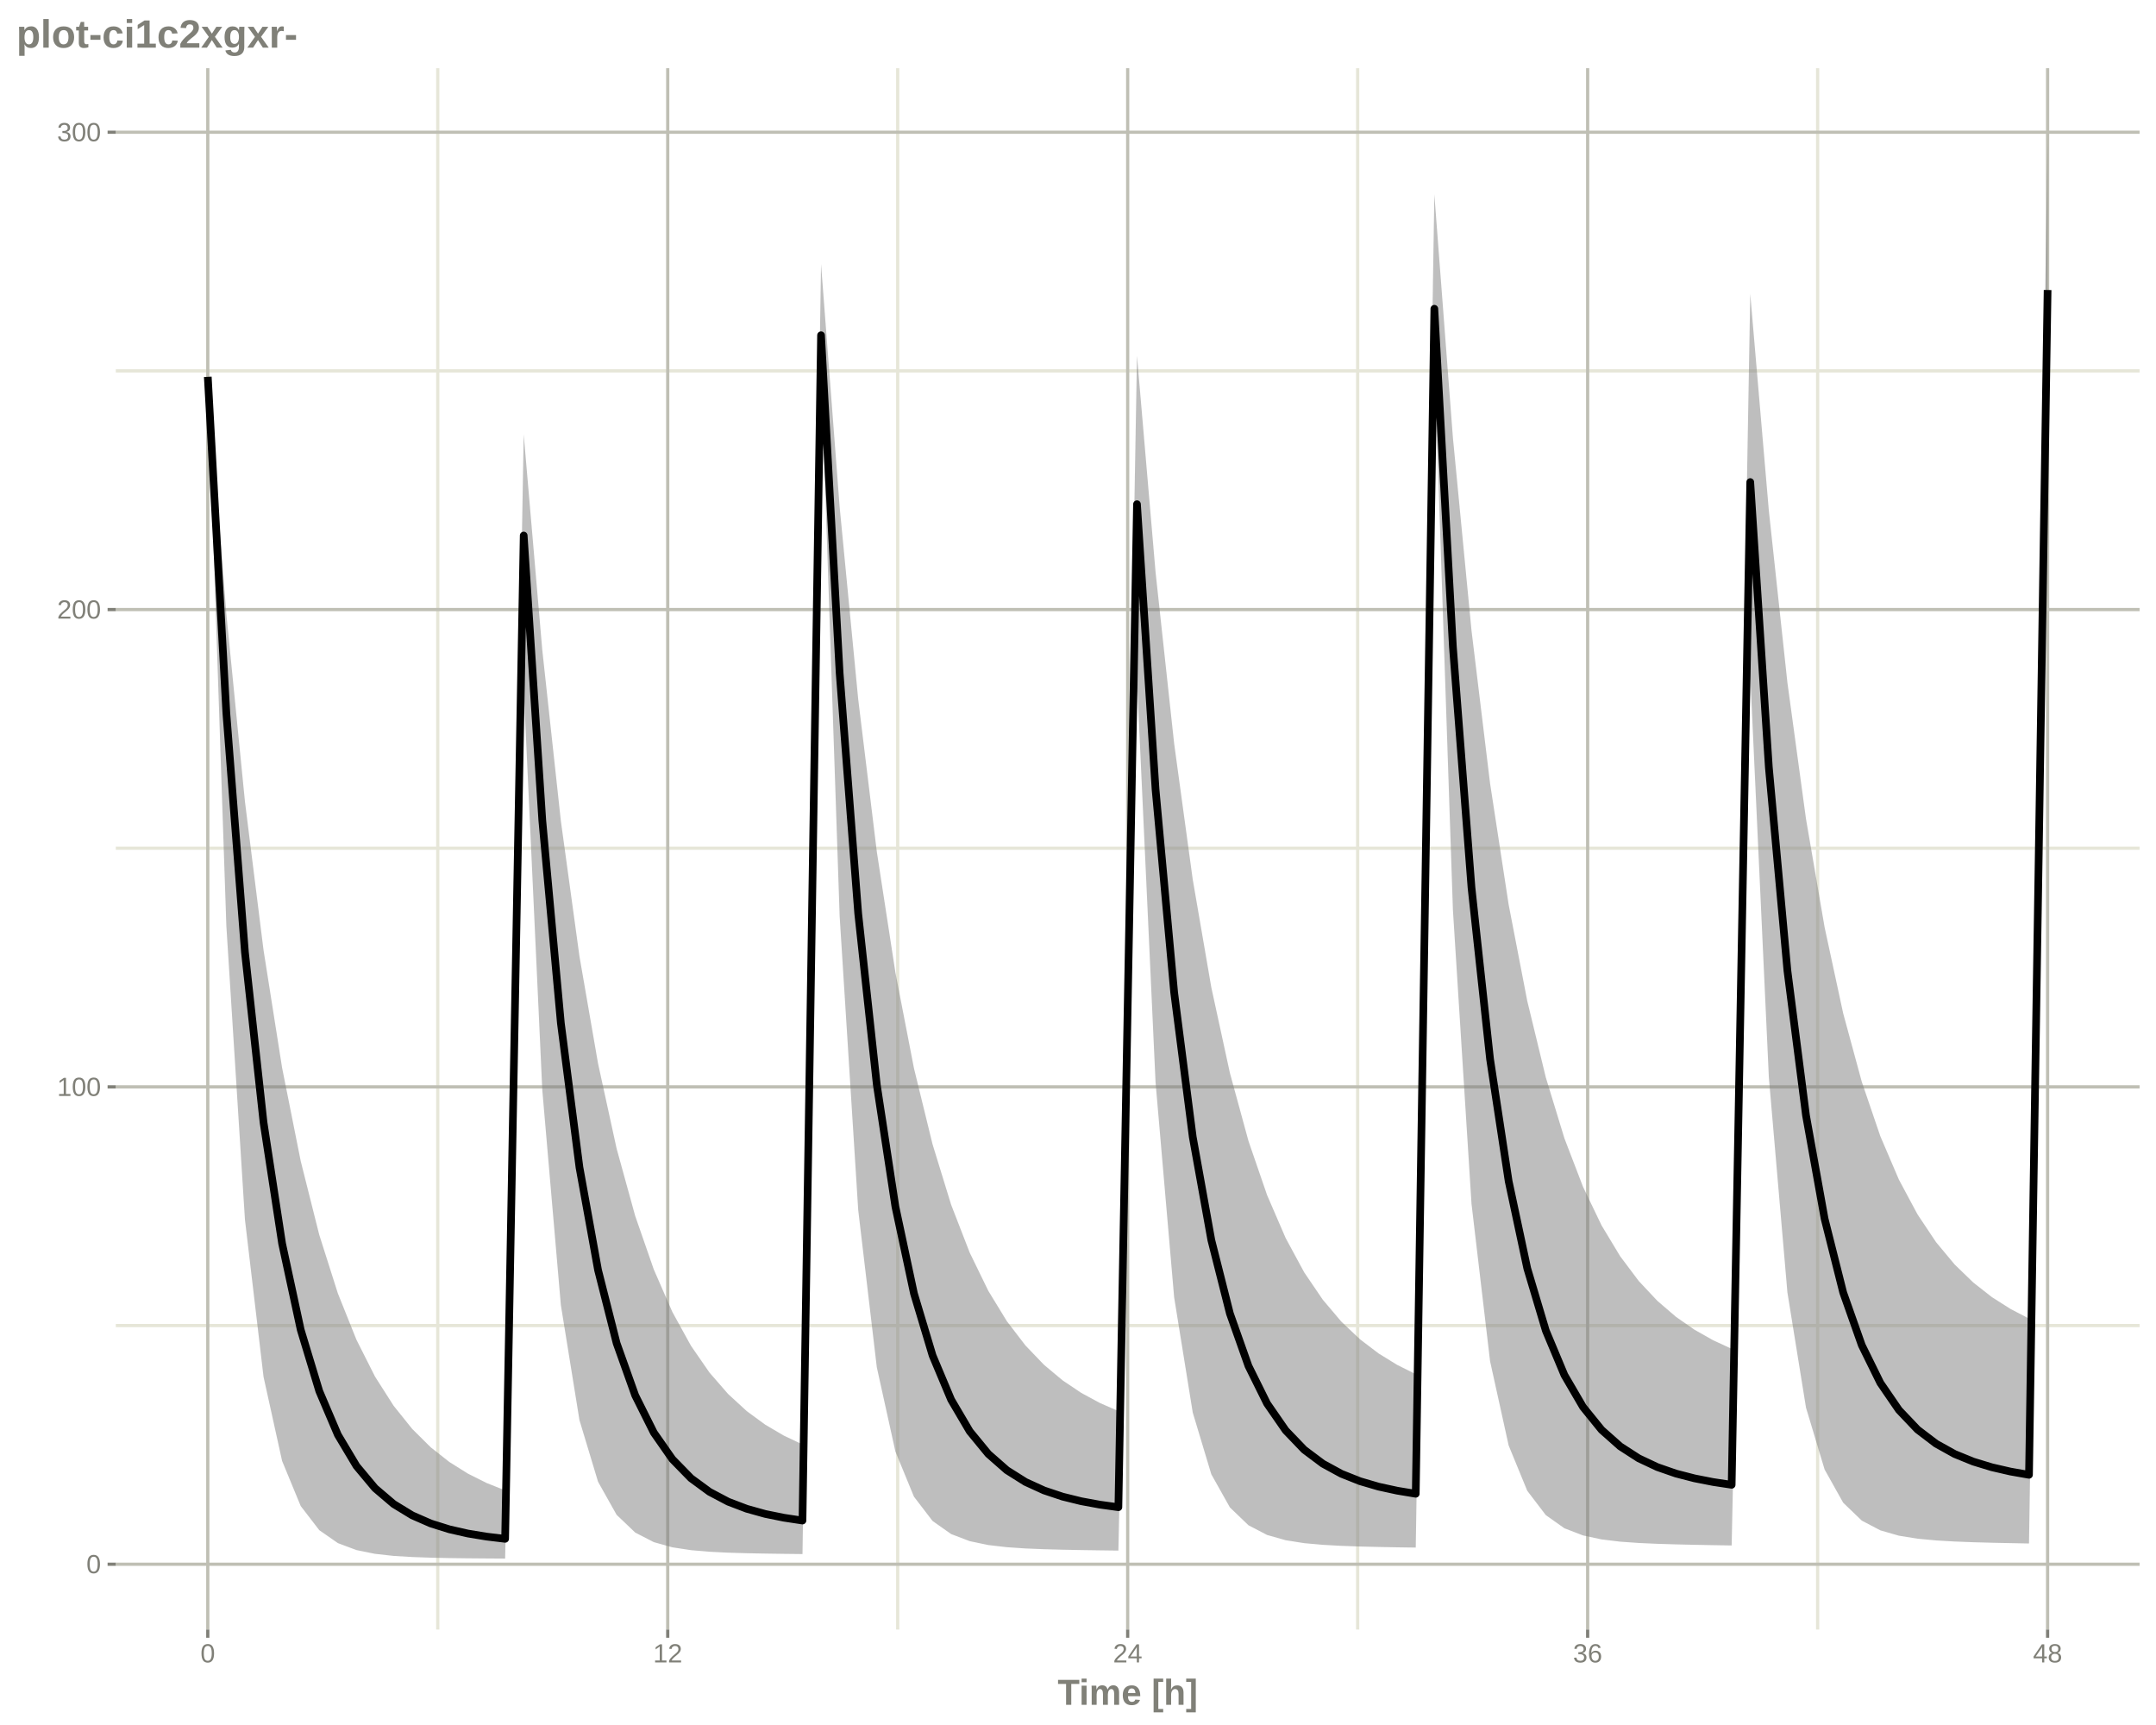
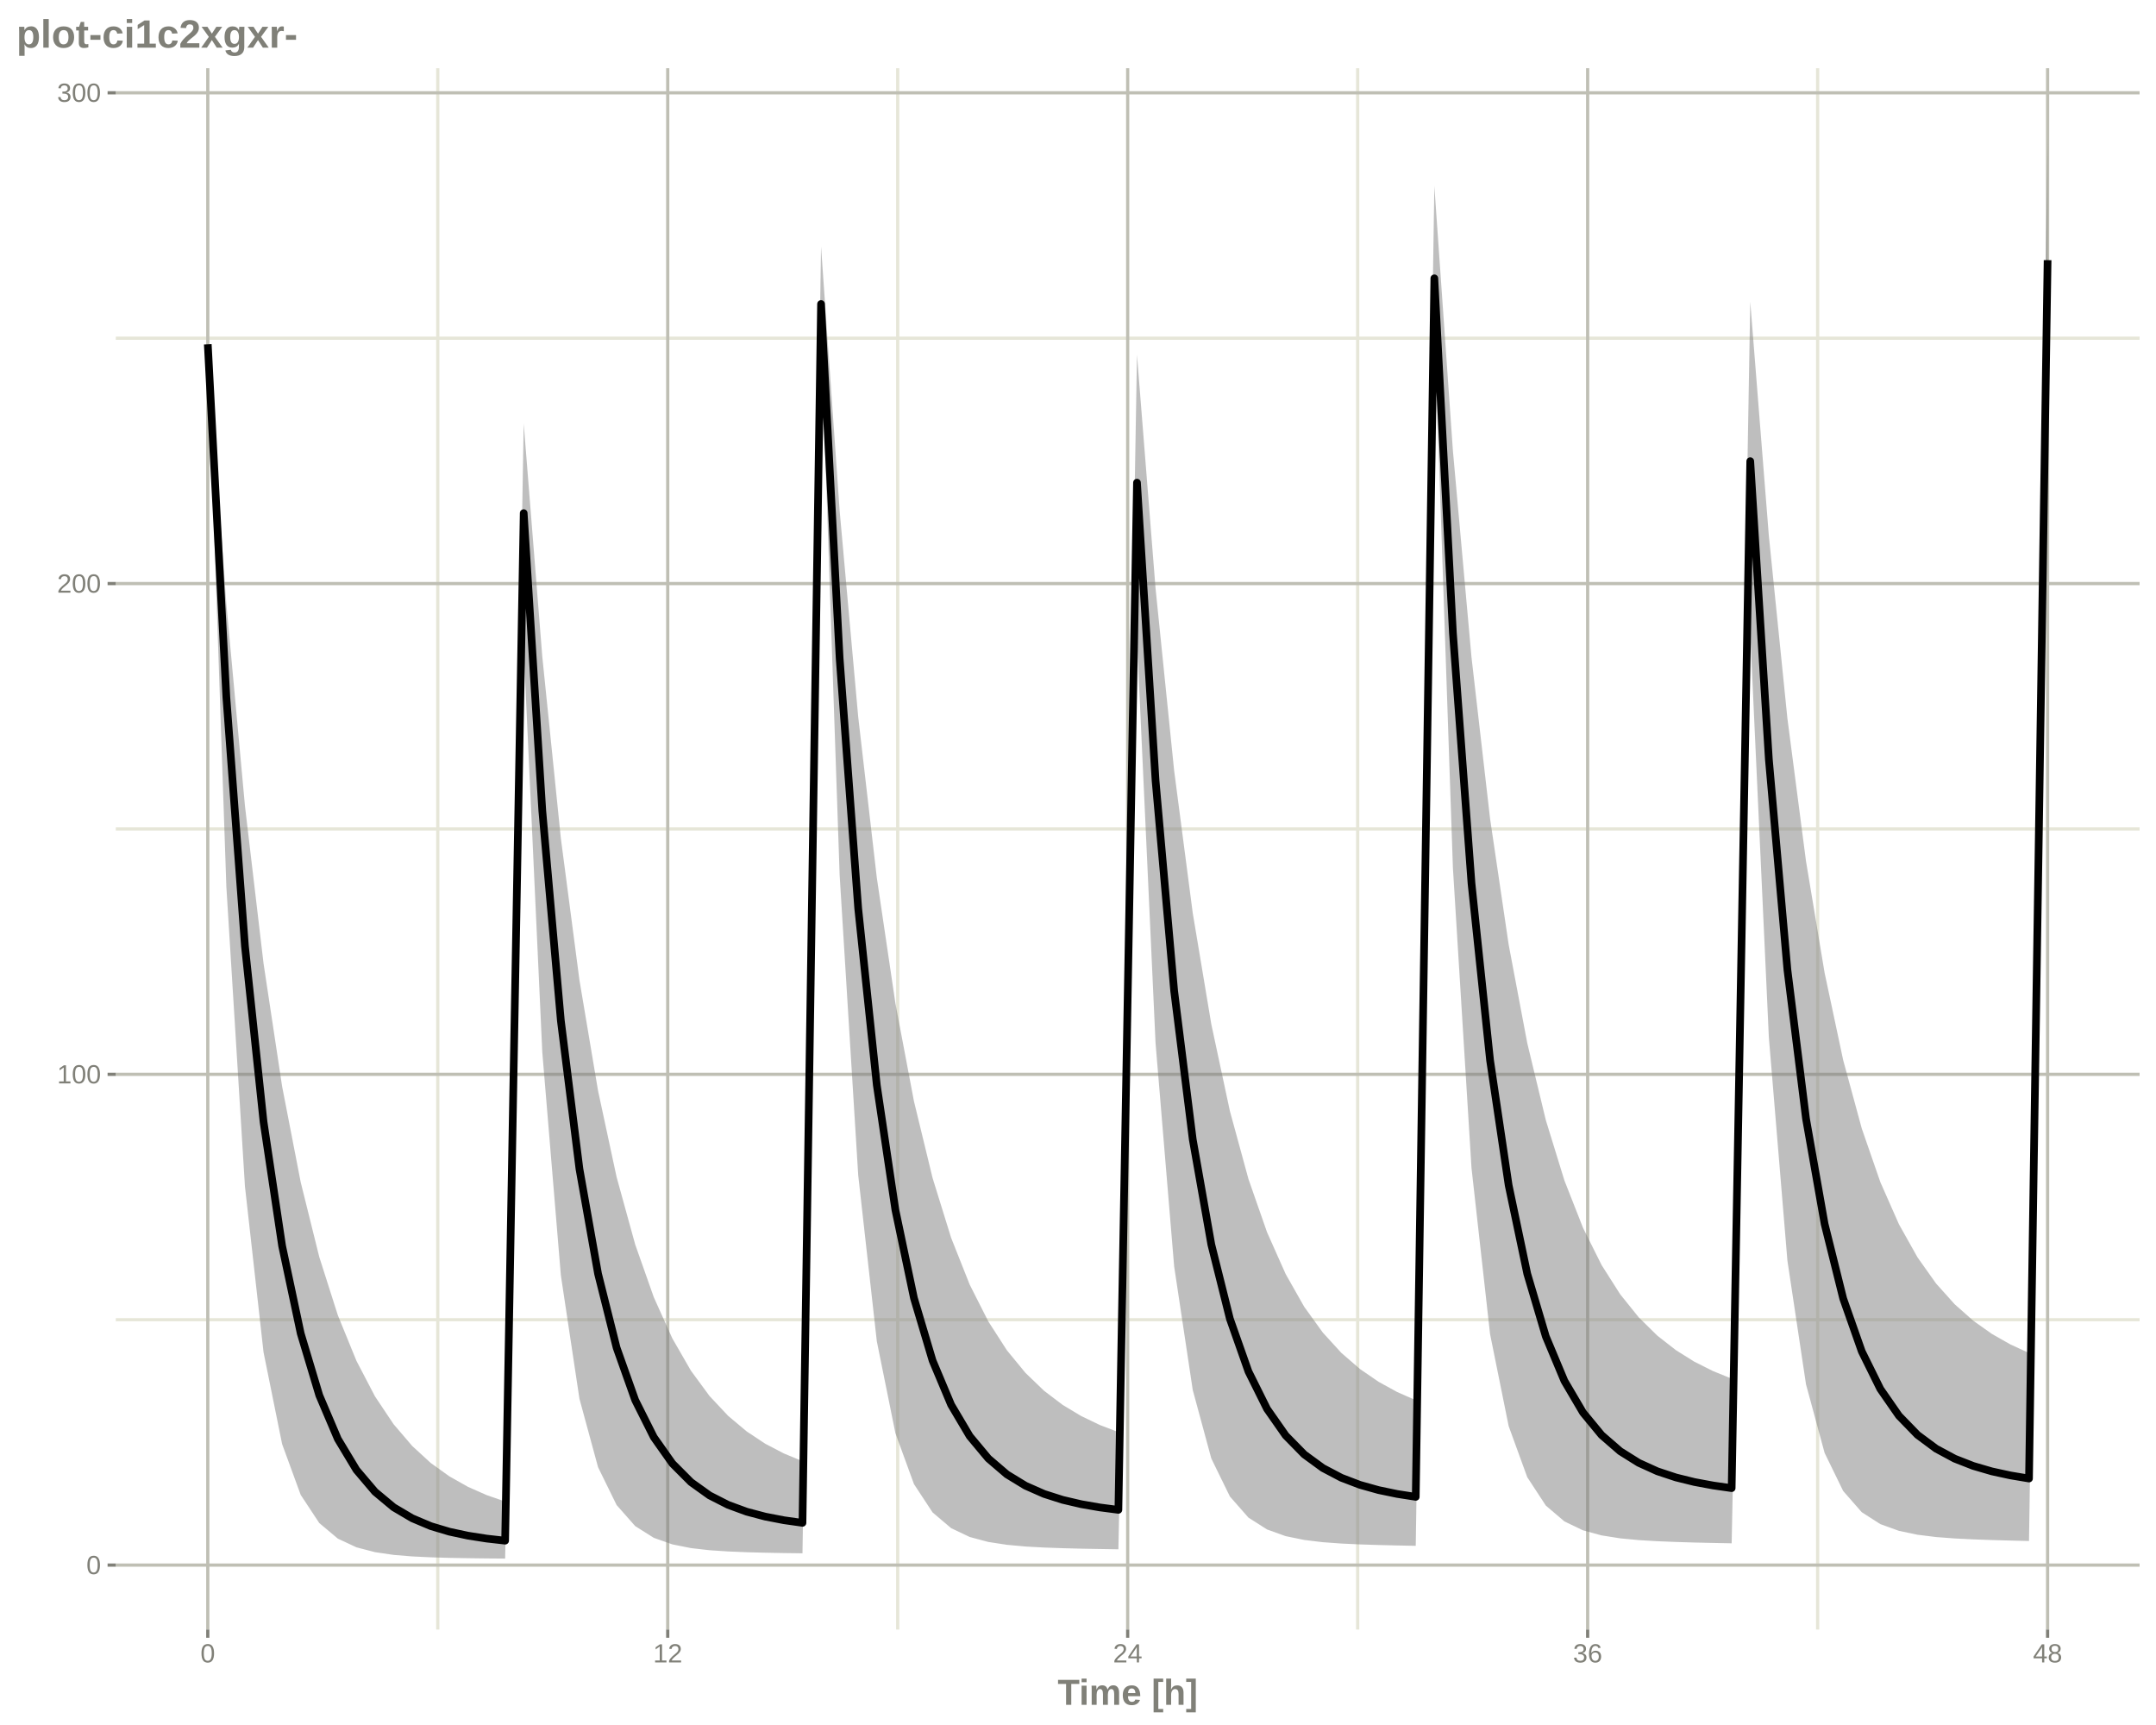
<svg xmlns="http://www.w3.org/2000/svg" viewBox="0 0 720.00 576.00">
  <defs>
    <style type="text/css">
    line, polyline, polygon, path, rect, circle {
      fill: none;
      stroke: #000000;
      stroke-linecap: round;
      stroke-linejoin: round;
      stroke-miterlimit: 10.00;
    }
  </style>
  </defs>
  <rect width="100%" height="100%" style="stroke: none; fill: #FFFFFF;" />
  <rect x="0.00" y="0.00" width="720.00" height="576.00" style="stroke-width: 1.07; stroke: #FFFFFF; fill: #FFFFFF;" />
  <defs>
    <clipPath id="cpMzguNjd8NzE0LjUyfDU0NC4xM3wyMi43Nw==">
      <rect x="38.67" y="22.77" width="675.85" height="521.36" />
    </clipPath>
  </defs>
  <rect x="38.67" y="22.77" width="675.85" height="521.36" style="stroke-width: 1.07; stroke: none; fill: #FFFFFF;" clip-path="url(#cpMzguNjd8NzE0LjUyfDU0NC4xM3wyMi43Nw==)" />
-   <polyline points="38.67,442.62 714.52,442.62 " style="stroke-width: 1.07; stroke: #E6E6D8; stroke-linecap: butt;" clip-path="url(#cpMzguNjd8NzE0LjUyfDU0NC4xM3wyMi43Nw==)" />
-   <polyline points="38.67,283.23 714.52,283.23 " style="stroke-width: 1.07; stroke: #E6E6D8; stroke-linecap: butt;" clip-path="url(#cpMzguNjd8NzE0LjUyfDU0NC4xM3wyMi43Nw==)" />
-   <polyline points="38.67,123.84 714.52,123.84 " style="stroke-width: 1.07; stroke: #E6E6D8; stroke-linecap: butt;" clip-path="url(#cpMzguNjd8NzE0LjUyfDU0NC4xM3wyMi43Nw==)" />
+   <polyline points="38.67,440.67 714.52,440.67 " style="stroke-width: 1.07; stroke: #E6E6D8; stroke-linecap: butt;" clip-path="url(#cpMzguNjd8NzE0LjUyfDU0NC4xM3wyMi43Nw==)" />
+   <polyline points="38.67,276.80 714.52,276.80 " style="stroke-width: 1.07; stroke: #E6E6D8; stroke-linecap: butt;" clip-path="url(#cpMzguNjd8NzE0LjUyfDU0NC4xM3wyMi43Nw==)" />
+   <polyline points="38.67,112.93 714.52,112.93 " style="stroke-width: 1.07; stroke: #E6E6D8; stroke-linecap: butt;" clip-path="url(#cpMzguNjd8NzE0LjUyfDU0NC4xM3wyMi43Nw==)" />
  <polyline points="146.19,544.13 146.19,22.77 " style="stroke-width: 1.07; stroke: #E6E6D8; stroke-linecap: butt;" clip-path="url(#cpMzguNjd8NzE0LjUyfDU0NC4xM3wyMi43Nw==)" />
  <polyline points="299.79,544.13 299.79,22.77 " style="stroke-width: 1.07; stroke: #E6E6D8; stroke-linecap: butt;" clip-path="url(#cpMzguNjd8NzE0LjUyfDU0NC4xM3wyMi43Nw==)" />
  <polyline points="453.40,544.13 453.40,22.77 " style="stroke-width: 1.07; stroke: #E6E6D8; stroke-linecap: butt;" clip-path="url(#cpMzguNjd8NzE0LjUyfDU0NC4xM3wyMi43Nw==)" />
  <polyline points="607.00,544.13 607.00,22.77 " style="stroke-width: 1.07; stroke: #E6E6D8; stroke-linecap: butt;" clip-path="url(#cpMzguNjd8NzE0LjUyfDU0NC4xM3wyMi43Nw==)" />
-   <polyline points="38.67,522.31 714.52,522.31 " style="stroke-width: 1.07; stroke: #BFBFB4; stroke-linecap: butt;" clip-path="url(#cpMzguNjd8NzE0LjUyfDU0NC4xM3wyMi43Nw==)" />
-   <polyline points="38.67,362.92 714.52,362.92 " style="stroke-width: 1.07; stroke: #BFBFB4; stroke-linecap: butt;" clip-path="url(#cpMzguNjd8NzE0LjUyfDU0NC4xM3wyMi43Nw==)" />
-   <polyline points="38.67,203.54 714.52,203.54 " style="stroke-width: 1.07; stroke: #BFBFB4; stroke-linecap: butt;" clip-path="url(#cpMzguNjd8NzE0LjUyfDU0NC4xM3wyMi43Nw==)" />
-   <polyline points="38.67,44.15 714.52,44.15 " style="stroke-width: 1.07; stroke: #BFBFB4; stroke-linecap: butt;" clip-path="url(#cpMzguNjd8NzE0LjUyfDU0NC4xM3wyMi43Nw==)" />
+   <polyline points="38.67,522.61 714.52,522.61 " style="stroke-width: 1.07; stroke: #BFBFB4; stroke-linecap: butt;" clip-path="url(#cpMzguNjd8NzE0LjUyfDU0NC4xM3wyMi43Nw==)" />
+   <polyline points="38.67,358.74 714.52,358.74 " style="stroke-width: 1.07; stroke: #BFBFB4; stroke-linecap: butt;" clip-path="url(#cpMzguNjd8NzE0LjUyfDU0NC4xM3wyMi43Nw==)" />
+   <polyline points="38.67,194.86 714.52,194.86 " style="stroke-width: 1.07; stroke: #BFBFB4; stroke-linecap: butt;" clip-path="url(#cpMzguNjd8NzE0LjUyfDU0NC4xM3wyMi43Nw==)" />
+   <polyline points="38.67,30.99 714.52,30.99 " style="stroke-width: 1.07; stroke: #BFBFB4; stroke-linecap: butt;" clip-path="url(#cpMzguNjd8NzE0LjUyfDU0NC4xM3wyMi43Nw==)" />
  <polyline points="69.39,544.13 69.39,22.77 " style="stroke-width: 1.07; stroke: #BFBFB4; stroke-linecap: butt;" clip-path="url(#cpMzguNjd8NzE0LjUyfDU0NC4xM3wyMi43Nw==)" />
  <polyline points="222.99,544.13 222.99,22.77 " style="stroke-width: 1.07; stroke: #BFBFB4; stroke-linecap: butt;" clip-path="url(#cpMzguNjd8NzE0LjUyfDU0NC4xM3wyMi43Nw==)" />
  <polyline points="376.59,544.13 376.59,22.77 " style="stroke-width: 1.07; stroke: #BFBFB4; stroke-linecap: butt;" clip-path="url(#cpMzguNjd8NzE0LjUyfDU0NC4xM3wyMi43Nw==)" />
  <polyline points="530.20,544.13 530.20,22.77 " style="stroke-width: 1.07; stroke: #BFBFB4; stroke-linecap: butt;" clip-path="url(#cpMzguNjd8NzE0LjUyfDU0NC4xM3wyMi43Nw==)" />
  <polyline points="683.80,544.13 683.80,22.77 " style="stroke-width: 1.07; stroke: #BFBFB4; stroke-linecap: butt;" clip-path="url(#cpMzguNjd8NzE0LjUyfDU0NC4xM3wyMi43Nw==)" />
-   <polygon points="69.39,125.82 75.59,204.98 81.80,267.64 88.01,317.26 94.21,356.56 100.42,387.68 106.62,412.34 112.83,431.88 119.04,447.37 125.24,459.66 131.45,469.40 137.66,477.14 143.86,483.29 150.07,488.18 156.27,492.07 162.48,495.18 168.69,497.66 174.89,145.05 181.10,217.07 187.30,274.11 193.51,319.31 199.72,355.13 205.92,383.52 212.13,406.04 218.34,423.90 224.54,438.09 230.75,449.37 236.95,458.34 243.16,465.48 249.37,471.18 255.57,475.73 261.78,479.38 267.99,482.31 274.19,88.19 280.40,169.25 286.60,233.48 292.81,284.37 299.02,324.72 305.22,356.71 311.43,382.10 317.63,402.26 323.84,418.28 330.05,431.03 336.25,441.18 342.46,449.28 348.67,455.75 354.87,460.93 361.08,465.10 367.28,468.46 373.49,471.18 379.70,118.79 385.90,191.03 392.11,248.29 398.32,293.68 404.52,329.70 410.73,358.28 416.93,380.99 423.14,399.04 429.35,413.41 435.55,424.87 441.76,434.01 447.96,441.33 454.17,447.20 460.38,451.93 466.58,455.75 472.79,458.85 479.00,64.89 485.20,146.12 491.41,210.51 497.61,261.57 503.82,302.07 510.03,334.23 516.23,359.78 522.44,380.10 528.65,396.28 534.85,409.18 541.06,419.48 547.26,427.74 553.47,434.36 559.68,439.70 565.88,444.01 572.09,447.52 578.29,450.39 584.50,98.15 590.71,170.54 596.91,227.94 603.12,273.48 609.33,309.63 615.53,338.36 621.74,361.21 627.94,379.40 634.15,393.91 640.36,405.50 646.56,414.79 652.77,422.24 658.98,428.25 665.18,433.11 671.39,437.06 677.59,440.29 683.80,46.47 683.80,119.00 677.59,515.39 671.39,515.27 665.18,515.14 658.98,514.97 652.77,514.73 646.56,514.37 640.36,513.79 634.15,512.79 627.94,511.00 621.74,507.75 615.53,501.77 609.33,490.68 603.12,470.05 596.91,431.57 590.71,359.74 584.50,225.54 578.29,516.05 572.09,515.95 565.88,515.83 559.68,515.69 553.47,515.50 547.26,515.22 541.06,514.78 534.85,514.03 528.65,512.70 522.44,510.31 516.23,505.92 510.03,497.79 503.82,482.67 497.61,454.51 491.41,401.95 485.20,303.78 479.00,120.36 472.79,516.76 466.58,516.67 460.38,516.55 454.17,516.40 447.96,516.18 441.76,515.84 435.55,515.28 429.35,514.30 423.14,512.54 416.93,509.31 410.73,503.35 404.52,492.28 398.32,471.67 392.11,433.21 385.90,361.40 379.70,227.23 373.49,517.76 367.28,517.68 361.08,517.59 354.87,517.47 348.67,517.30 342.46,517.05 336.25,516.63 330.05,515.91 323.84,514.61 317.63,512.24 311.43,507.87 305.22,499.77 299.02,484.69 292.81,456.55 286.60,404.02 280.40,305.88 274.19,122.49 267.99,518.92 261.78,518.85 255.57,518.76 249.37,518.64 243.16,518.46 236.95,518.15 230.75,517.62 224.54,516.67 218.34,514.94 212.13,511.74 205.92,505.82 199.72,494.78 193.51,474.20 187.30,435.78 181.10,364.00 174.89,229.87 168.69,520.43 162.48,520.39 156.27,520.34 150.07,520.26 143.86,520.13 137.66,519.91 131.45,519.54 125.24,518.85 119.04,517.59 112.83,515.26 106.62,510.94 100.42,502.88 94.21,487.84 88.01,459.75 81.80,407.26 75.59,309.17 69.39,125.82 " style="stroke-width: 0.75; stroke: none; fill: #7F7F7F; fill-opacity: 0.50;" clip-path="url(#cpMzguNjd8NzE0LjUyfDU0NC4xM3wyMi43Nw==)" />
-   <polyline points="69.39,125.82 75.59,204.98 81.80,267.64 88.01,317.26 94.21,356.56 100.42,387.68 106.62,412.34 112.83,431.88 119.04,447.37 125.24,459.66 131.45,469.40 137.66,477.14 143.86,483.29 150.07,488.18 156.27,492.07 162.48,495.18 168.69,497.66 174.89,145.05 181.10,217.07 187.30,274.11 193.51,319.31 199.72,355.13 205.92,383.52 212.13,406.04 218.34,423.90 224.54,438.09 230.75,449.37 236.95,458.34 243.16,465.48 249.37,471.18 255.57,475.73 261.78,479.38 267.99,482.31 274.19,88.19 280.40,169.25 286.60,233.48 292.81,284.37 299.02,324.72 305.22,356.71 311.43,382.10 317.63,402.26 323.84,418.28 330.05,431.03 336.25,441.18 342.46,449.28 348.67,455.75 354.87,460.93 361.08,465.10 367.28,468.46 373.49,471.18 379.70,118.79 385.90,191.03 392.11,248.29 398.32,293.68 404.52,329.70 410.73,358.28 416.93,380.99 423.14,399.04 429.35,413.41 435.55,424.87 441.76,434.01 447.96,441.33 454.17,447.20 460.38,451.93 466.58,455.75 472.79,458.85 479.00,64.89 485.20,146.12 491.41,210.51 497.61,261.57 503.82,302.07 510.03,334.23 516.23,359.78 522.44,380.10 528.65,396.28 534.85,409.18 541.06,419.48 547.26,427.74 553.47,434.36 559.68,439.70 565.88,444.01 572.09,447.52 578.29,450.39 584.50,98.15 590.71,170.54 596.91,227.94 603.12,273.48 609.33,309.63 615.53,338.36 621.74,361.21 627.94,379.40 634.15,393.91 640.36,405.50 646.56,414.79 652.77,422.24 658.98,428.25 665.18,433.11 671.39,437.06 677.59,440.29 683.80,46.47 " style="stroke-width: 1.07; stroke: none;" clip-path="url(#cpMzguNjd8NzE0LjUyfDU0NC4xM3wyMi43Nw==)" />
-   <polyline points="683.80,119.00 677.59,515.39 671.39,515.27 665.18,515.14 658.98,514.97 652.77,514.73 646.56,514.37 640.36,513.79 634.15,512.79 627.94,511.00 621.74,507.75 615.53,501.77 609.33,490.68 603.12,470.05 596.91,431.57 590.71,359.74 584.50,225.54 578.29,516.05 572.09,515.95 565.88,515.83 559.68,515.69 553.47,515.50 547.26,515.22 541.06,514.78 534.85,514.03 528.65,512.70 522.44,510.31 516.23,505.92 510.03,497.79 503.82,482.67 497.61,454.51 491.41,401.95 485.20,303.78 479.00,120.36 472.79,516.76 466.58,516.67 460.38,516.55 454.17,516.40 447.96,516.18 441.76,515.84 435.55,515.28 429.35,514.30 423.14,512.54 416.93,509.31 410.73,503.35 404.52,492.28 398.32,471.67 392.11,433.21 385.90,361.40 379.70,227.23 373.49,517.76 367.28,517.68 361.08,517.59 354.87,517.47 348.67,517.30 342.46,517.05 336.25,516.63 330.05,515.91 323.84,514.61 317.63,512.24 311.43,507.87 305.22,499.77 299.02,484.69 292.81,456.55 286.60,404.02 280.40,305.88 274.19,122.49 267.99,518.92 261.78,518.85 255.57,518.76 249.37,518.64 243.16,518.46 236.95,518.15 230.75,517.62 224.54,516.67 218.34,514.94 212.13,511.74 205.92,505.82 199.72,494.78 193.51,474.20 187.30,435.78 181.10,364.00 174.89,229.87 168.69,520.43 162.48,520.39 156.27,520.34 150.07,520.26 143.86,520.13 137.66,519.91 131.45,519.54 125.24,518.85 119.04,517.59 112.83,515.26 106.62,510.94 100.42,502.88 94.21,487.84 88.01,459.75 81.80,407.26 75.59,309.17 69.39,125.82 " style="stroke-width: 1.07; stroke: none;" clip-path="url(#cpMzguNjd8NzE0LjUyfDU0NC4xM3wyMi43Nw==)" />
-   <polyline points="69.39,125.82 75.59,238.11 81.80,317.98 88.01,374.81 94.21,415.24 100.42,444.02 106.62,464.51 112.83,479.10 119.04,489.50 125.24,496.92 131.45,502.21 137.66,506.00 143.86,508.71 150.07,510.66 156.27,512.07 162.48,513.09 168.69,513.84 174.89,178.82 181.10,273.93 187.30,341.61 193.51,389.79 199.72,424.09 205.92,448.52 212.13,465.94 218.34,478.37 224.54,487.24 230.75,493.60 236.95,498.15 243.16,501.43 249.37,503.80 255.57,505.53 261.78,506.79 267.99,507.73 274.19,111.94 280.40,224.76 286.60,305.05 292.81,362.21 299.02,402.92 305.22,431.92 311.43,452.61 317.63,467.37 323.84,477.93 330.05,485.49 336.25,490.93 342.46,494.84 348.67,497.68 354.87,499.75 361.08,501.28 367.28,502.42 373.49,503.28 379.70,168.36 385.90,263.59 392.11,331.38 398.32,379.66 404.52,414.07 410.73,438.61 416.93,456.13 423.14,468.66 429.35,477.63 435.55,484.09 441.76,488.74 447.96,492.12 454.17,494.59 460.38,496.41 466.58,497.76 472.79,498.79 479.00,103.10 485.20,216.01 491.41,296.40 497.61,353.64 503.82,394.44 510.03,423.53 516.23,444.31 522.44,459.16 528.65,469.80 534.85,477.45 541.06,482.96 547.26,486.96 553.47,489.88 559.68,492.04 565.88,493.64 572.09,494.86 578.29,495.80 584.50,160.96 590.71,256.26 596.91,324.13 603.12,372.48 609.33,406.97 615.53,431.58 621.74,449.17 627.94,461.77 634.15,470.82 640.36,477.35 646.56,482.07 652.77,485.52 658.98,488.05 665.18,489.94 671.39,491.37 677.59,492.46 683.80,96.84 " style="stroke-width: 2.56; stroke-linecap: butt;" clip-path="url(#cpMzguNjd8NzE0LjUyfDU0NC4xM3wyMi43Nw==)" />
+   <polygon points="69.39,114.97 75.59,201.56 81.80,269.07 88.01,321.70 94.21,362.74 100.42,394.74 106.62,419.71 112.83,439.20 119.04,454.41 125.24,466.29 131.45,475.57 137.66,482.83 143.86,488.52 150.07,492.97 156.27,496.47 162.48,499.22 168.69,501.38 174.89,141.44 181.10,219.25 187.30,279.94 193.51,327.28 199.72,364.22 205.92,393.05 212.13,415.57 218.34,433.17 224.54,446.93 230.75,457.71 236.95,466.15 243.16,472.77 249.37,477.98 255.57,482.09 261.78,485.33 267.99,487.91 274.19,82.31 280.40,170.55 286.60,239.38 292.81,293.08 299.02,335.00 305.22,367.74 311.43,393.32 317.63,413.32 323.84,428.97 330.05,441.24 336.25,450.87 342.46,458.43 348.67,464.40 354.87,469.11 361.08,472.84 367.28,475.82 373.49,478.20 379.70,118.46 385.90,196.47 392.11,257.35 398.32,304.88 404.52,342.00 410.73,371.01 416.93,393.71 423.14,411.48 429.35,425.42 435.55,436.36 441.76,444.97 447.96,451.76 454.17,457.13 460.38,461.40 466.58,464.81 472.79,467.54 479.00,62.10 485.20,150.50 491.41,219.48 497.61,273.34 503.82,315.41 510.03,348.30 516.23,374.03 522.44,394.18 528.65,409.98 534.85,422.40 541.06,432.17 547.26,439.88 553.47,445.99 559.68,450.84 565.88,454.72 572.09,457.83 578.29,460.35 584.50,100.75 590.71,178.90 596.91,239.92 603.12,287.58 609.33,324.84 615.53,353.98 621.74,376.81 627.94,394.71 634.15,408.78 640.36,419.85 646.56,428.59 652.77,435.51 658.98,441.01 665.18,445.40 671.39,448.93 677.59,451.78 683.80,46.47 683.80,107.04 677.59,514.56 671.39,514.41 665.18,514.24 658.98,514.02 652.77,513.71 646.56,513.24 640.36,512.47 634.15,511.17 627.94,508.92 621.74,504.95 615.53,497.86 609.33,485.14 603.12,462.25 596.91,420.95 590.71,346.38 584.50,211.63 578.29,515.33 572.09,515.21 565.88,515.07 559.68,514.88 553.47,514.63 547.26,514.26 541.06,513.67 534.85,512.69 528.65,511.00 522.44,508.02 516.23,502.73 510.03,493.25 503.82,476.20 497.61,445.47 491.41,390.00 485.20,289.77 479.00,108.63 472.79,516.17 466.58,516.05 460.38,515.90 454.17,515.70 447.96,515.41 441.76,514.96 435.55,514.21 429.35,512.94 423.14,510.71 416.93,506.76 410.73,499.70 404.52,487.01 398.32,464.14 392.11,422.87 385.90,348.32 379.70,213.60 373.49,517.33 367.28,517.23 361.08,517.12 354.87,516.96 348.67,516.74 342.46,516.40 336.25,515.83 330.05,514.88 323.84,513.22 317.63,510.27 311.43,505.01 305.22,495.56 299.02,478.55 292.81,447.85 286.60,392.40 280.40,292.21 274.19,111.10 267.99,518.67 261.78,518.59 255.57,518.47 249.37,518.31 243.16,518.05 236.95,517.64 230.75,516.93 224.54,515.69 218.34,513.50 212.13,509.59 205.92,502.56 199.72,489.91 193.51,467.08 187.30,425.85 181.10,351.34 174.89,216.67 168.69,520.43 162.48,520.38 156.27,520.30 150.07,520.19 143.86,520.01 137.66,519.71 131.45,519.20 125.24,518.29 119.04,516.67 112.83,513.77 106.62,508.56 100.42,499.16 94.21,482.19 88.01,451.54 81.80,396.15 75.59,296.02 69.39,114.97 " style="stroke-width: 0.75; stroke: none; fill: #7F7F7F; fill-opacity: 0.50;" clip-path="url(#cpMzguNjd8NzE0LjUyfDU0NC4xM3wyMi43Nw==)" />
+   <polyline points="69.39,114.97 75.59,201.56 81.80,269.07 88.01,321.70 94.21,362.74 100.42,394.74 106.62,419.71 112.83,439.20 119.04,454.41 125.24,466.29 131.45,475.57 137.66,482.83 143.86,488.52 150.07,492.97 156.27,496.47 162.48,499.22 168.69,501.38 174.89,141.44 181.10,219.25 187.30,279.94 193.51,327.28 199.72,364.22 205.92,393.05 212.13,415.57 218.34,433.17 224.54,446.93 230.75,457.71 236.95,466.15 243.16,472.77 249.37,477.98 255.57,482.09 261.78,485.33 267.99,487.91 274.19,82.31 280.40,170.55 286.60,239.38 292.81,293.08 299.02,335.00 305.22,367.74 311.43,393.32 317.63,413.32 323.84,428.97 330.05,441.24 336.25,450.87 342.46,458.43 348.67,464.40 354.87,469.11 361.08,472.84 367.28,475.82 373.49,478.20 379.70,118.46 385.90,196.47 392.11,257.35 398.32,304.88 404.52,342.00 410.73,371.01 416.93,393.71 423.14,411.48 429.35,425.42 435.55,436.36 441.76,444.97 447.96,451.76 454.17,457.13 460.38,461.40 466.58,464.81 472.79,467.54 479.00,62.10 485.20,150.50 491.41,219.48 497.61,273.34 503.82,315.41 510.03,348.30 516.23,374.03 522.44,394.18 528.65,409.98 534.85,422.40 541.06,432.17 547.26,439.88 553.47,445.99 559.68,450.84 565.88,454.72 572.09,457.83 578.29,460.35 584.50,100.75 590.71,178.90 596.91,239.92 603.12,287.58 609.33,324.84 615.53,353.98 621.74,376.81 627.94,394.71 634.15,408.78 640.36,419.85 646.56,428.59 652.77,435.51 658.98,441.01 665.18,445.40 671.39,448.93 677.59,451.78 683.80,46.47 " style="stroke-width: 1.07; stroke: none;" clip-path="url(#cpMzguNjd8NzE0LjUyfDU0NC4xM3wyMi43Nw==)" />
+   <polyline points="683.80,107.04 677.59,514.56 671.39,514.41 665.18,514.24 658.98,514.02 652.77,513.71 646.56,513.24 640.36,512.47 634.15,511.17 627.94,508.92 621.74,504.95 615.53,497.86 609.33,485.14 603.12,462.25 596.91,420.95 590.71,346.38 584.50,211.63 578.29,515.33 572.09,515.21 565.88,515.07 559.68,514.88 553.47,514.63 547.26,514.26 541.06,513.67 534.85,512.69 528.65,511.00 522.44,508.02 516.23,502.73 510.03,493.25 503.82,476.20 497.61,445.47 491.41,390.00 485.20,289.77 479.00,108.63 472.79,516.17 466.58,516.05 460.38,515.90 454.17,515.70 447.96,515.41 441.76,514.96 435.55,514.21 429.35,512.94 423.14,510.71 416.93,506.76 410.73,499.70 404.52,487.01 398.32,464.14 392.11,422.87 385.90,348.32 379.70,213.60 373.49,517.33 367.28,517.23 361.08,517.12 354.87,516.96 348.67,516.74 342.46,516.40 336.25,515.83 330.05,514.88 323.84,513.22 317.63,510.27 311.43,505.01 305.22,495.56 299.02,478.55 292.81,447.85 286.60,392.40 280.40,292.21 274.19,111.10 267.99,518.67 261.78,518.59 255.57,518.47 249.37,518.31 243.16,518.05 236.95,517.64 230.75,516.93 224.54,515.69 218.34,513.50 212.13,509.59 205.92,502.56 199.72,489.91 193.51,467.08 187.30,425.85 181.10,351.34 174.89,216.67 168.69,520.43 162.48,520.38 156.27,520.30 150.07,520.19 143.86,520.01 137.66,519.71 131.45,519.20 125.24,518.29 119.04,516.67 112.83,513.77 106.62,508.56 100.42,499.16 94.21,482.19 88.01,451.54 81.80,396.15 75.59,296.02 69.39,114.97 " style="stroke-width: 1.07; stroke: none;" clip-path="url(#cpMzguNjd8NzE0LjUyfDU0NC4xM3wyMi43Nw==)" />
+   <polyline points="69.39,114.97 75.59,232.77 81.80,315.91 88.01,374.59 94.21,416.01 100.42,445.25 106.62,465.91 112.83,480.51 119.04,490.83 125.24,498.13 131.45,503.30 137.66,506.97 143.86,509.59 150.07,511.45 156.27,512.78 162.48,513.75 168.69,514.45 174.89,171.34 181.10,270.68 187.30,340.82 193.51,390.34 199.72,425.32 205.92,450.04 212.13,467.53 218.34,479.90 224.54,488.67 230.75,494.90 236.95,499.34 243.16,502.50 249.37,504.78 255.57,506.42 261.78,507.62 267.99,508.50 274.19,101.51 280.40,219.82 286.60,303.35 292.81,362.34 299.02,404.02 305.22,433.48 311.43,454.32 317.63,469.08 323.84,479.56 330.05,487.00 336.25,492.31 342.46,496.10 348.67,498.84 354.87,500.82 361.08,502.27 367.28,503.35 373.49,504.16 379.70,161.16 385.90,260.62 392.11,330.86 398.32,380.48 404.52,415.57 410.73,440.39 416.93,457.98 423.14,470.46 429.35,479.33 435.55,485.65 441.76,490.19 447.96,493.45 454.17,495.82 460.38,497.56 466.58,498.85 472.79,499.82 479.00,92.93 485.20,211.32 491.41,294.94 497.61,354.02 503.82,395.79 510.03,425.33 516.23,446.26 522.44,461.11 528.65,471.67 534.85,479.19 541.06,484.58 547.26,488.46 553.47,491.28 559.68,493.34 565.88,494.87 572.09,496.02 578.29,496.91 584.50,153.99 590.71,253.52 596.91,323.83 603.12,373.54 609.33,408.70 615.53,433.59 621.74,451.25 627.94,463.80 634.15,472.74 640.36,479.13 646.56,483.73 652.77,487.07 658.98,489.50 665.18,491.31 671.39,492.66 677.59,493.70 683.80,86.87 " style="stroke-width: 2.56; stroke-linecap: butt;" clip-path="url(#cpMzguNjd8NzE0LjUyfDU0NC4xM3wyMi43Nw==)" />
  <defs>
    <clipPath id="cpMC4wMHw3MjAuMDB8NTc2LjAwfDAuMDA=">
      <rect x="0.00" y="0.00" width="720.00" height="576.00" />
    </clipPath>
  </defs>
  <g clip-path="url(#cpMC4wMHw3MjAuMDB8NTc2LjAwfDAuMDA=)">
-     <text x="28.84" y="525.33" style="font-size: 8.80px; fill: #808078; font-family: Liberation Sans;" textLength="4.89px" lengthAdjust="spacingAndGlyphs">0</text>
+     <text x="28.84" y="525.63" style="font-size: 8.80px; fill: #808078; font-family: Liberation Sans;" textLength="4.89px" lengthAdjust="spacingAndGlyphs">0</text>
  </g>
  <g clip-path="url(#cpMC4wMHw3MjAuMDB8NTc2LjAwfDAuMDA=)">
-     <text x="19.06" y="365.95" style="font-size: 8.80px; fill: #808078; font-family: Liberation Sans;" textLength="14.67px" lengthAdjust="spacingAndGlyphs">100</text>
+     <text x="19.06" y="361.76" style="font-size: 8.80px; fill: #808078; font-family: Liberation Sans;" textLength="14.67px" lengthAdjust="spacingAndGlyphs">100</text>
  </g>
  <g clip-path="url(#cpMC4wMHw3MjAuMDB8NTc2LjAwfDAuMDA=)">
-     <text x="19.06" y="206.56" style="font-size: 8.80px; fill: #808078; font-family: Liberation Sans;" textLength="14.67px" lengthAdjust="spacingAndGlyphs">200</text>
+     <text x="19.06" y="197.89" style="font-size: 8.80px; fill: #808078; font-family: Liberation Sans;" textLength="14.67px" lengthAdjust="spacingAndGlyphs">200</text>
  </g>
  <g clip-path="url(#cpMC4wMHw3MjAuMDB8NTc2LjAwfDAuMDA=)">
-     <text x="19.06" y="47.17" style="font-size: 8.80px; fill: #808078; font-family: Liberation Sans;" textLength="14.67px" lengthAdjust="spacingAndGlyphs">300</text>
+     <text x="19.06" y="34.01" style="font-size: 8.80px; fill: #808078; font-family: Liberation Sans;" textLength="14.67px" lengthAdjust="spacingAndGlyphs">300</text>
  </g>
-   <polyline points="35.93,522.31 38.67,522.31 " style="stroke-width: 1.07; stroke: #808078; stroke-linecap: butt;" clip-path="url(#cpMC4wMHw3MjAuMDB8NTc2LjAwfDAuMDA=)" />
-   <polyline points="35.93,362.92 38.67,362.92 " style="stroke-width: 1.07; stroke: #808078; stroke-linecap: butt;" clip-path="url(#cpMC4wMHw3MjAuMDB8NTc2LjAwfDAuMDA=)" />
-   <polyline points="35.93,203.54 38.67,203.54 " style="stroke-width: 1.07; stroke: #808078; stroke-linecap: butt;" clip-path="url(#cpMC4wMHw3MjAuMDB8NTc2LjAwfDAuMDA=)" />
-   <polyline points="35.93,44.15 38.67,44.15 " style="stroke-width: 1.07; stroke: #808078; stroke-linecap: butt;" clip-path="url(#cpMC4wMHw3MjAuMDB8NTc2LjAwfDAuMDA=)" />
+   <polyline points="35.93,522.61 38.67,522.61 " style="stroke-width: 1.07; stroke: #808078; stroke-linecap: butt;" clip-path="url(#cpMC4wMHw3MjAuMDB8NTc2LjAwfDAuMDA=)" />
+   <polyline points="35.93,358.74 38.67,358.74 " style="stroke-width: 1.07; stroke: #808078; stroke-linecap: butt;" clip-path="url(#cpMC4wMHw3MjAuMDB8NTc2LjAwfDAuMDA=)" />
+   <polyline points="35.93,194.86 38.67,194.86 " style="stroke-width: 1.07; stroke: #808078; stroke-linecap: butt;" clip-path="url(#cpMC4wMHw3MjAuMDB8NTc2LjAwfDAuMDA=)" />
+   <polyline points="35.93,30.99 38.67,30.99 " style="stroke-width: 1.07; stroke: #808078; stroke-linecap: butt;" clip-path="url(#cpMC4wMHw3MjAuMDB8NTc2LjAwfDAuMDA=)" />
  <polyline points="69.39,546.87 69.39,544.13 " style="stroke-width: 1.07; stroke: #808078; stroke-linecap: butt;" clip-path="url(#cpMC4wMHw3MjAuMDB8NTc2LjAwfDAuMDA=)" />
  <polyline points="222.99,546.87 222.99,544.13 " style="stroke-width: 1.07; stroke: #808078; stroke-linecap: butt;" clip-path="url(#cpMC4wMHw3MjAuMDB8NTc2LjAwfDAuMDA=)" />
  <polyline points="376.59,546.87 376.59,544.13 " style="stroke-width: 1.07; stroke: #808078; stroke-linecap: butt;" clip-path="url(#cpMC4wMHw3MjAuMDB8NTc2LjAwfDAuMDA=)" />
  <polyline points="530.20,546.87 530.20,544.13 " style="stroke-width: 1.07; stroke: #808078; stroke-linecap: butt;" clip-path="url(#cpMC4wMHw3MjAuMDB8NTc2LjAwfDAuMDA=)" />
  <polyline points="683.80,546.87 683.80,544.13 " style="stroke-width: 1.07; stroke: #808078; stroke-linecap: butt;" clip-path="url(#cpMC4wMHw3MjAuMDB8NTc2LjAwfDAuMDA=)" />
  <g clip-path="url(#cpMC4wMHw3MjAuMDB8NTc2LjAwfDAuMDA=)">
    <text x="66.94" y="555.11" style="font-size: 8.80px; fill: #808078; font-family: Liberation Sans;" textLength="4.89px" lengthAdjust="spacingAndGlyphs">0</text>
  </g>
  <g clip-path="url(#cpMC4wMHw3MjAuMDB8NTc2LjAwfDAuMDA=)">
    <text x="218.10" y="555.11" style="font-size: 8.80px; fill: #808078; font-family: Liberation Sans;" textLength="9.78px" lengthAdjust="spacingAndGlyphs">12</text>
  </g>
  <g clip-path="url(#cpMC4wMHw3MjAuMDB8NTc2LjAwfDAuMDA=)">
    <text x="371.70" y="555.11" style="font-size: 8.80px; fill: #808078; font-family: Liberation Sans;" textLength="9.78px" lengthAdjust="spacingAndGlyphs">24</text>
  </g>
  <g clip-path="url(#cpMC4wMHw3MjAuMDB8NTc2LjAwfDAuMDA=)">
    <text x="525.31" y="555.11" style="font-size: 8.80px; fill: #808078; font-family: Liberation Sans;" textLength="9.78px" lengthAdjust="spacingAndGlyphs">36</text>
  </g>
  <g clip-path="url(#cpMC4wMHw3MjAuMDB8NTc2LjAwfDAuMDA=)">
    <text x="678.91" y="555.11" style="font-size: 8.80px; fill: #808078; font-family: Liberation Sans;" textLength="9.78px" lengthAdjust="spacingAndGlyphs">48</text>
  </g>
  <g clip-path="url(#cpMC4wMHw3MjAuMDB8NTc2LjAwfDAuMDA=)">
    <text x="353.19" y="569.26" style="font-size: 12.10px; font-weight: bold; fill: #808078; font-family: Liberation Sans;" textLength="46.81px" lengthAdjust="spacingAndGlyphs">Time [h]</text>
  </g>
  <g clip-path="url(#cpMC4wMHw3MjAuMDB8NTc2LjAwfDAuMDA=)">
    <text x="5.48" y="15.92" style="font-size: 13.20px; font-weight: bold; fill: #808078; font-family: Liberation Sans;" textLength="93.77px" lengthAdjust="spacingAndGlyphs">plot-ci1c2xgxr-</text>
  </g>
</svg>
